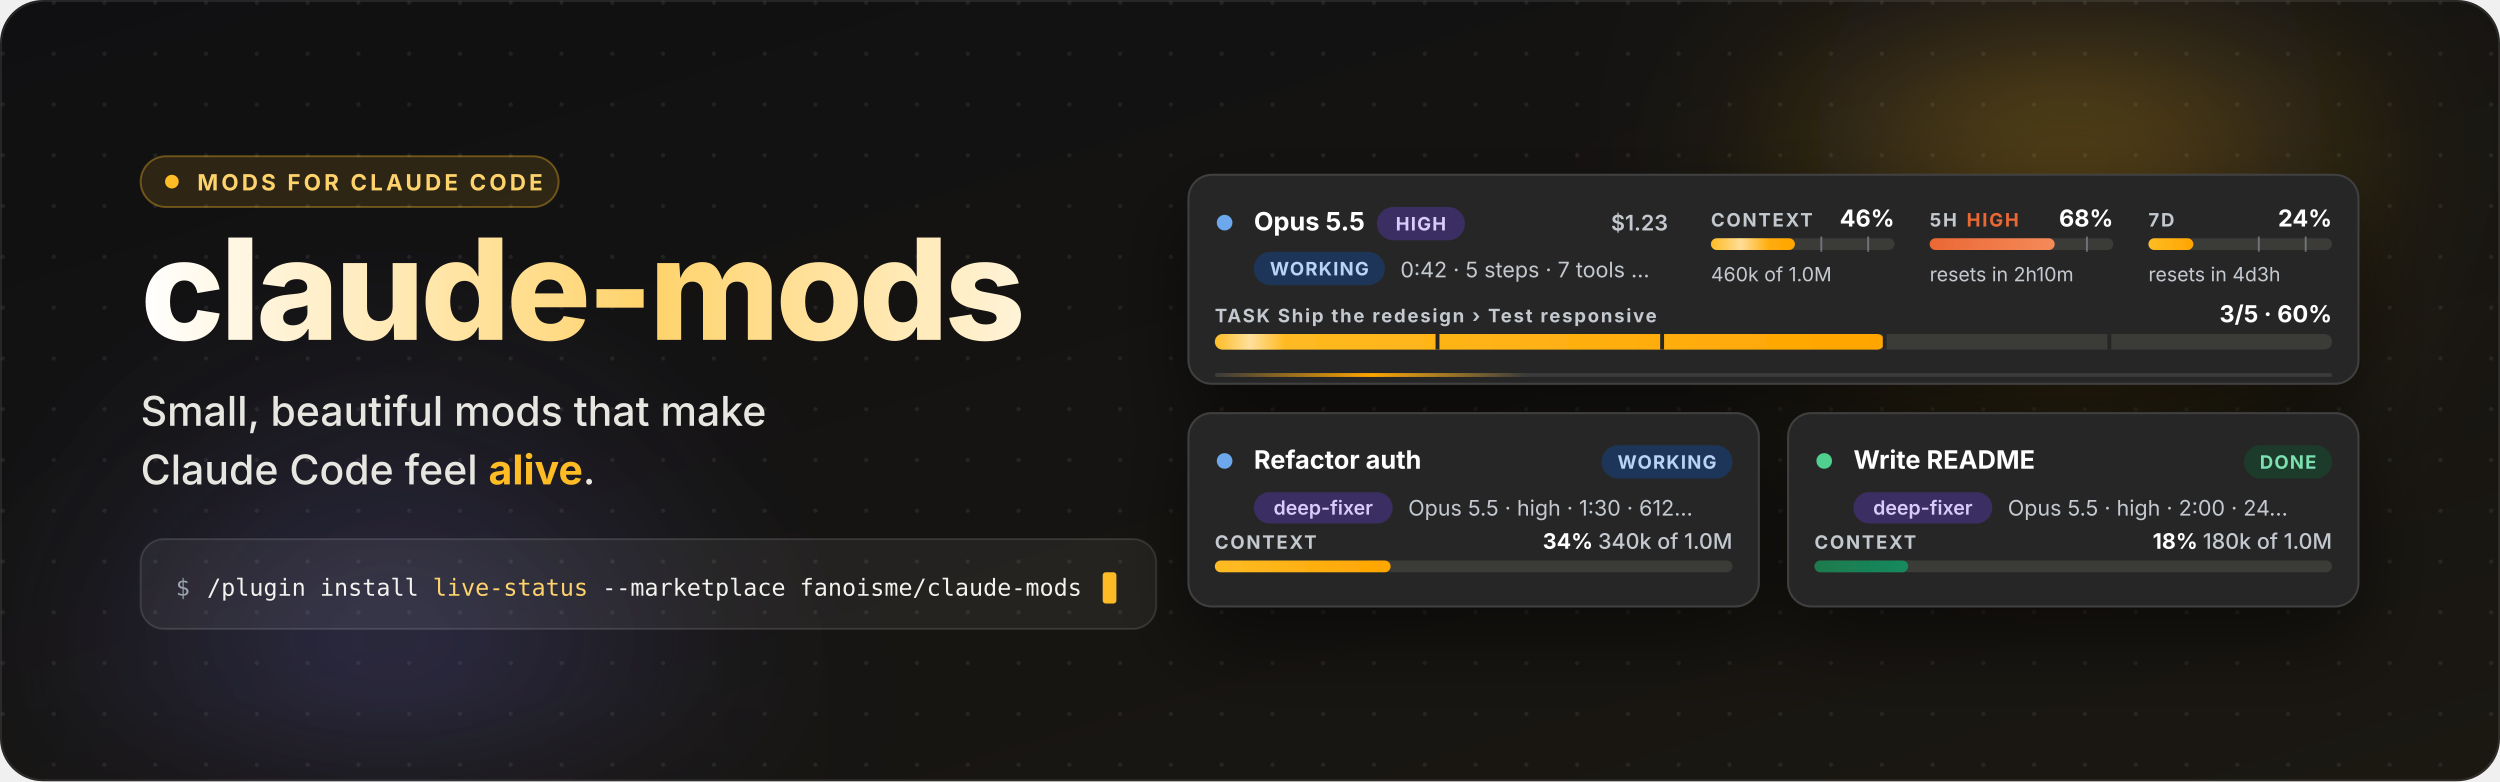
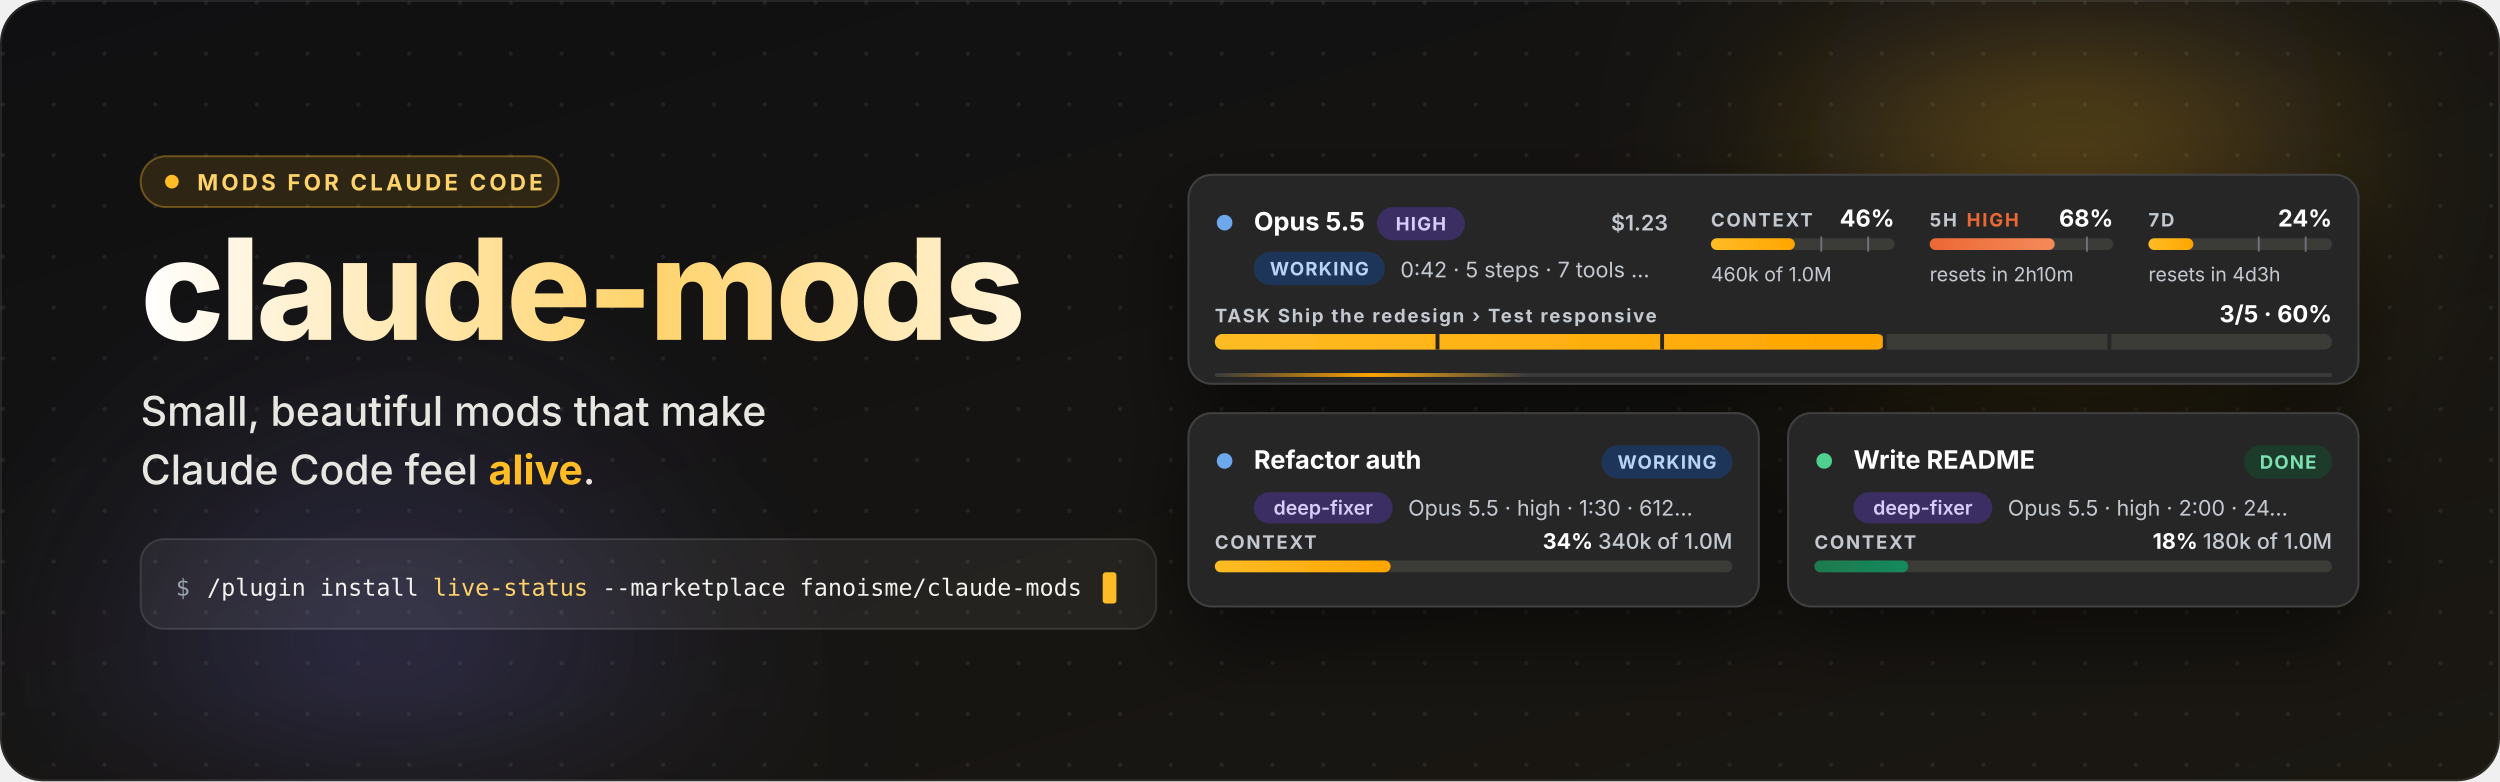
<svg xmlns="http://www.w3.org/2000/svg" width="1280" height="400" viewBox="0 0 1280 400" role="img" aria-label="claude-mods: a collection of mods for Claude Code. Preview of the live-status monitor and agents panel.">
  <defs>
    <linearGradient id="hbg" x1="0" y1="0" x2="1" y2="1">
      <stop offset="0" stop-color="#101012" />
      <stop offset="1" stop-color="#1B1812" />
    </linearGradient>
    <radialGradient id="hg1" cx=".5" cy=".5" r=".5">
      <stop offset="0" stop-color="#FFBC25" stop-opacity=".34" />
      <stop offset="1" stop-color="#FFBC25" stop-opacity="0" />
    </radialGradient>
    <radialGradient id="hg2" cx=".5" cy=".5" r=".5">
      <stop offset="0" stop-color="#7C79E8" stop-opacity=".30" />
      <stop offset="1" stop-color="#7C79E8" stop-opacity="0" />
    </radialGradient>
    <pattern id="hdots" width="26" height="26" patternUnits="userSpaceOnUse">
      <circle cx="1.5" cy="1.5" r="1.1" fill="#fff" opacity=".07" />
      <animateTransform attributeName="patternTransform" type="translate" from="0 0" to="26 26" dur="9s" repeatCount="indefinite" />
    </pattern>
    <linearGradient id="htitle" gradientUnits="userSpaceOnUse" x1="72" y1="0" x2="592" y2="0">
      <stop offset="0" stop-color="#FFFFFF" />
      <stop offset=".5" stop-color="#FFD36B" />
      <stop offset="1" stop-color="#FFFFFF" />
      <animateTransform attributeName="gradientTransform" type="translate" values="-260 0;260 0;-260 0" dur="8s" repeatCount="indefinite" />
    </linearGradient>
    <clipPath id="hclip">
      <rect width="1280" height="400" rx="22" />
    </clipPath>
    <filter id="hblur" x="-50%" y="-50%" width="200%" height="200%">
      <feGaussianBlur stdDeviation="46" />
    </filter>
    <filter id="hshadow" x="-20%" y="-20%" width="140%" height="160%">
      <feDropShadow dx="0" dy="18" stdDeviation="20" flood-color="#000" flood-opacity=".5" />
    </filter>
  </defs>
  <style>

.card{fill:#282828!important;stroke:#3F3F3F!important}.nm{fill:#FFFFFF!important}.mu{fill:#C4C9D0!important}.pc{fill:#FFFFFF!important}
.trk{fill:#3A3A38!important}.tick{fill:#9AA3AF!important}.chip{fill:#3A2F63!important}.chipt{fill:#D9CCFA!important}.chipx{stroke:#626B79!important}.rail{fill:#3A3A3A!important}
.dot-ok{fill:#4FD08F!important}.dot-run{fill:#6DA7EC!important}
.lz-run{fill:#1F3558!important}.lz-runt{fill:#B7D3F6!important}.lz-idle{fill:#3A3A3A!important}.lz-idlet{fill:#FFFFFF!important}
.lv-hi{fill:#EB6834!important}.lv-bad{fill:#FF7A78!important}.seg{fill:#282828!important}
.card{fill:#282828!important;stroke:#3F3F3F!important}.nm{fill:#FFFFFF!important}.mu{fill:#C4C9D0!important}.pc{fill:#FFFFFF!important}
.trk{fill:#3A3A38!important}.tick{fill:#9AA3AF!important}.chip{fill:#3A2F63!important}.chipt{fill:#D9CCFA!important}.chipx{stroke:#626B79!important}.rail{fill:#3A3A3A!important}
.dot-ok{fill:#4FD08F!important}.dot-run{fill:#6DA7EC!important}
.lz-run{fill:#1F3558!important}.lz-runt{fill:#B7D3F6!important}.lz-idle{fill:#3A3A3A!important}.lz-idlet{fill:#FFFFFF!important}
.lv-hi{fill:#EB6834!important}.lv-bad{fill:#FF7A78!important}.seg{fill:#282828!important}

.lz-ok{fill:#1E3A2C!important}.lz-okt{fill:#7BE0B0!important}.lz-bad{fill:#4A2323!important}.lz-badt{fill:#FF9C9A!important}.tile{fill:#333333!important}
.lz-att{fill:#4A3A12!important}.lz-attt{fill:#FFD36B!important}
.hmono{font-family:ui-monospace,SFMono-Regular,Menlo,Consolas,monospace}
.hcur{animation:hcur 1.1s steps(1) infinite}
@keyframes hcur{50%{opacity:0}}
.hfloat1{animation:hfl 7s cubic-bezier(.45,0,.55,1) infinite}
.hfloat2{animation:hfl 7s cubic-bezier(.45,0,.55,1) infinite;animation-delay:-2.3s}
@keyframes hfl{0%,100%{transform:translateY(0)}50%{transform:translateY(-6px)}}
.hrise{animation:hrise .9s cubic-bezier(.16,1,.3,1) both}
@keyframes hrise{from{opacity:0;transform:translateY(14px)}to{opacity:1;transform:none}}
@media (prefers-reduced-motion: reduce){*{animation:none!important}}
</style>
  <g clip-path="url(#hclip)">
    <rect width="1280" height="400" fill="url(#hbg)" />
    <rect width="1280" height="400" fill="url(#hdots)" />
    <g filter="url(#hblur)">
      <circle cx="1060" cy="70" r="190" fill="url(#hg1)">
        <animateTransform attributeName="transform" type="translate" values="0 0;-50 34;0 0" dur="12s" repeatCount="indefinite" />
      </circle>
      <circle cx="200" cy="360" r="200" fill="url(#hg2)">
        <animateTransform attributeName="transform" type="translate" values="0 0;60 -30;0 0" dur="14s" repeatCount="indefinite" />
      </circle>
    </g>
    <rect x=".5" y=".5" width="1279" height="399" rx="22" fill="none" stroke="#fff" stroke-opacity=".09" />
    <g class="hrise" style="animation-delay:.05s">
      <rect x="72" y="80" width="214" height="26" rx="13" fill="#FFBC25" fill-opacity=".12" stroke="#FFBC25" stroke-opacity=".35" />
      <circle cx="88" cy="93" r="3.5" fill="#FFBC25">
        <animate attributeName="opacity" values="1;.35;1" dur="2.4s" repeatCount="indefinite" />
      </circle>
      <text x="101" y="97.5" font-family="Inter,system-ui,-apple-system,'Segoe UI',Roboto,sans-serif" font-size="11.5" font-weight="700" letter-spacing="1.6" fill="#FFD36B">MODS FOR CLAUDE CODE</text>
    </g>
    <text class="hrise" style="animation-delay:.15s" x="72" y="174" font-family="Inter,system-ui,-apple-system,'Segoe UI',Roboto,sans-serif" font-size="72" font-weight="800" letter-spacing="-2" fill="url(#htitle)">claude-mods</text>
    <g class="hrise" style="animation-delay:.28s">
      <text x="72" y="218" font-family="Inter,system-ui,-apple-system,'Segoe UI',Roboto,sans-serif" font-size="21" font-weight="500" fill="#E8E6E0">Small, beautiful mods that make</text>
      <text x="72" y="248" font-family="Inter,system-ui,-apple-system,'Segoe UI',Roboto,sans-serif" font-size="21" font-weight="500" fill="#E8E6E0">Claude Code feel <tspan fill="#FFBC25" font-weight="700">alive</tspan>.</text>
    </g>
    <g class="hrise" style="animation-delay:.42s">
      <rect x="72" y="276" width="520" height="46" rx="12" fill="#fff" fill-opacity=".06" stroke="#fff" stroke-opacity=".12" />
      <text class="hmono" x="90" y="305" font-size="12" fill="#9AA3AF">$</text>
      <text class="hmono" x="106" y="305" font-size="12" fill="#F3F2EE">/plugin install <tspan fill="#FFD36B">live-status</tspan> --marketplace fanoisme/claude-mods</text>
      <rect class="hcur" x="564.6" y="293" width="7" height="16" rx="1.5" fill="#FFBC25" />
    </g>
    <g transform="translate(608 89)" filter="url(#hshadow)">
      <g class="hfloat1">
        <svg x="0" y="0" width="600" height="108" viewBox="0 0 600 108">
          <style>
.card{fill:#F8F9FB;stroke:#D0D6DD}.nm{fill:#333333}.mu{fill:#626B79}.pc{fill:#232933}
.trk{fill:#FFF4D6}.tick{fill:#626B79}.chip{fill:#F1EBFD}.chipt{fill:#5B3BB0}.chipx{fill:none;stroke:#7D8695}.rail{fill:#EDF0F2}
.dot-ok{fill:#1F7A4D}.dot-run{fill:#1D5FBF}
.lz-run{fill:#E8F0FC}.lz-runt{fill:#1D5FBF}.lz-idle{fill:#EDF0F2}.lz-idlet{fill:#333333}
.lv-hi{fill:#B54708}.lv-bad{fill:#C62F2F}.seg{fill:#F8F9FB}
@media (prefers-color-scheme: dark){
.card{fill:#282828;stroke:#3F3F3F}.nm{fill:#FFFFFF}.mu{fill:#C4C9D0}.pc{fill:#FFFFFF}
.trk{fill:#3A3A38}.tick{fill:#9AA3AF}.chip{fill:#3A2F63}.chipt{fill:#D9CCFA}.chipx{stroke:#626B79}.rail{fill:#3A3A3A}
.dot-ok{fill:#4FD08F}.dot-run{fill:#6DA7EC}
.lz-run{fill:#1F3558}.lz-runt{fill:#B7D3F6}.lz-idle{fill:#3A3A3A}.lz-idlet{fill:#FFFFFF}
.lv-hi{fill:#EB6834}.lv-bad{fill:#FF7A78}.seg{fill:#282828}}

- @keyframes sh0_m{0%{transform:translateX(-30px)}100%{transform:translateX(43px)}}
- @keyframes sht_m{0%{transform:translateX(-36px)}100%{transform:translateX(343px)}}
@keyframes rl_m{0%{transform:translateX(-160px)}100%{transform:translateX(572px)}}
@media (prefers-reduced-motion: reduce){*{animation:none!important}}</style>
          <defs>
            <linearGradient id="gOk_m" x1="0" x2="1">
              <stop offset="0" stop-color="#FFBC25" />
              <stop offset="1" stop-color="#FFA500" />
            </linearGradient>
            <linearGradient id="gWarn_m" x1="0" x2="1">
              <stop offset="0" stop-color="#EB6834" />
              <stop offset="1" stop-color="#F58A5B" />
            </linearGradient>
            <linearGradient id="gBad_m" x1="0" x2="1">
              <stop offset="0" stop-color="#C62F2F" />
              <stop offset="1" stop-color="#E34948" />
            </linearGradient>
            <linearGradient id="gDone_m" x1="0" x2="1">
              <stop offset="0" stop-color="#1F7A4D" />
              <stop offset="1" stop-color="#138A5E" />
            </linearGradient>
            <linearGradient id="gNone_m" x1="0" x2="1">
              <stop offset="0" stop-color="#999" />
              <stop offset="1" stop-color="#bbb" />
            </linearGradient>
            <linearGradient id="gSheen_m" x1="0" x2="1">
              <stop offset="0" stop-color="#fff" stop-opacity="0" />
              <stop offset=".5" stop-color="#fff" stop-opacity=".55" />
              <stop offset="1" stop-color="#fff" stop-opacity="0" />
            </linearGradient>
            <linearGradient id="gRail_m" x1="0" x2="1">
              <stop offset="0" stop-color="#FFA500" stop-opacity="0" />
              <stop offset=".5" stop-color="#FFA500" />
              <stop offset="1" stop-color="#FFBC25" stop-opacity="0" />
            </linearGradient>
          </defs>
          <rect class="card" x=".5" y=".5" width="599" height="107" rx="12" />
          <g>
            <circle class="dot-run" cx="19" cy="25" r="4" />
            <text class="nm" x="34" y="29" font-family="Inter,system-ui,-apple-system,'Segoe UI',Roboto,sans-serif" font-size="13" font-weight="650">Opus 5.5</text>
            <rect class="chip" x="97" y="17" width="45" height="17" rx="8.5" />
            <text class="chipt" x="119.5" y="29" text-anchor="middle" font-family="Inter,system-ui,-apple-system,'Segoe UI',Roboto,sans-serif" font-size="9.5" font-weight="700" letter-spacing=".6">HIGH</text>
            <text class="mu" x="246" y="29" text-anchor="end" font-family="Inter,system-ui,-apple-system,'Segoe UI',Roboto,sans-serif" font-size="11" font-weight="600" font-variant-numeric="tabular-nums">$1.23</text>
            <rect class="lz-run" x="34" y="40" width="67" height="17" rx="8.5" />
            <text class="lz-runt" x="67.5" y="52" text-anchor="middle" font-family="Inter,system-ui,-apple-system,'Segoe UI',Roboto,sans-serif" font-size="9.5" font-weight="700" letter-spacing=".6">WORKING</text>
            <text class="mu" x="109" y="53" font-family="Inter,system-ui,-apple-system,'Segoe UI',Roboto,sans-serif" font-size="11">0:42 · 5 steps · 7 tools …</text>
          </g>
          <g>
            <text class="mu" x="268" y="27" font-family="Inter,system-ui,-apple-system,'Segoe UI',Roboto,sans-serif" font-size="9.5" font-weight="700" letter-spacing=".9">CONTEXT</text>
            <text class="pc" x="362" y="27" text-anchor="end" font-family="Inter,system-ui,-apple-system,'Segoe UI',Roboto,sans-serif" font-size="12" font-weight="700" font-variant-numeric="tabular-nums">46%</text>
            <rect class="trk" x="268" y="33" width="94" height="6" rx="3" />
            <rect x="268" y="33" width="43" height="6" rx="3" fill="url(#gOk_m)" />
-             <clipPath id="cl0_m">
-               <rect x="268" y="33" width="43" height="6" rx="3" />
-             </clipPath>
-             <g clip-path="url(#cl0_m)">
-               <rect x="268" y="33" width="30" height="6" fill="url(#gSheen_m)" style="animation:sh0_m 1.6s cubic-bezier(.65,0,.35,1) infinite;animation-delay:-0.00s" />
-             </g>
            <rect class="tick" x="324" y="32" width="1" height="8" rx=".5" opacity=".55" />
            <rect class="tick" x="348" y="32" width="1" height="8" rx=".5" opacity=".55" />
            <text class="mu" x="268" y="55" font-family="Inter,system-ui,-apple-system,'Segoe UI',Roboto,sans-serif" font-size="10" font-variant-numeric="tabular-nums">460k of 1.0M</text>
          </g>
          <g>
            <text class="mu" x="380" y="27" font-family="Inter,system-ui,-apple-system,'Segoe UI',Roboto,sans-serif" font-size="9.5" font-weight="700" letter-spacing=".9">5H<tspan class="lv-hi" dx="5">HIGH</tspan>
            </text>
            <text class="pc" x="474" y="27" text-anchor="end" font-family="Inter,system-ui,-apple-system,'Segoe UI',Roboto,sans-serif" font-size="12" font-weight="700" font-variant-numeric="tabular-nums">68%</text>
            <rect class="trk" x="380" y="33" width="94" height="6" rx="3" />
            <rect x="380" y="33" width="64" height="6" rx="3" fill="url(#gWarn_m)" />
            <rect class="tick" x="460" y="32" width="1" height="8" rx=".5" opacity=".55" />
            <text class="mu" x="380" y="55" font-family="Inter,system-ui,-apple-system,'Segoe UI',Roboto,sans-serif" font-size="10" font-variant-numeric="tabular-nums">resets in 2h10m</text>
          </g>
          <g>
            <text class="mu" x="492" y="27" font-family="Inter,system-ui,-apple-system,'Segoe UI',Roboto,sans-serif" font-size="9.5" font-weight="700" letter-spacing=".9">7D</text>
            <text class="pc" x="586" y="27" text-anchor="end" font-family="Inter,system-ui,-apple-system,'Segoe UI',Roboto,sans-serif" font-size="12" font-weight="700" font-variant-numeric="tabular-nums">24%</text>
            <rect class="trk" x="492" y="33" width="94" height="6" rx="3" />
            <rect x="492" y="33" width="23" height="6" rx="3" fill="url(#gOk_m)" />
            <rect class="tick" x="548" y="32" width="1" height="8" rx=".5" opacity=".55" />
            <rect class="tick" x="572" y="32" width="1" height="8" rx=".5" opacity=".55" />
            <text class="mu" x="492" y="55" font-family="Inter,system-ui,-apple-system,'Segoe UI',Roboto,sans-serif" font-size="10" font-variant-numeric="tabular-nums">resets in 4d3h</text>
          </g>
          <g>
            <text class="mu" x="14" y="76" font-family="Inter,system-ui,-apple-system,'Segoe UI',Roboto,sans-serif" font-size="9.5" font-weight="700" letter-spacing=".9">TASK  Ship the redesign  ›  Test responsive</text>
            <text class="pc" x="586" y="76" text-anchor="end" font-family="Inter,system-ui,-apple-system,'Segoe UI',Roboto,sans-serif" font-size="12" font-weight="700" font-variant-numeric="tabular-nums">3/5  ·  60%</text>
            <rect class="trk" x="14" y="82" width="572" height="8" rx="4" />
            <rect x="14" y="82" width="343" height="8" rx="4" fill="url(#gOk_m)" />
-             <clipPath id="clt_m">
-               <rect x="14" y="82" width="343" height="8" rx="4" />
-             </clipPath>
-             <g clip-path="url(#clt_m)">
-               <rect x="14" y="82" width="36" height="8" fill="url(#gSheen_m)" style="animation:sht_m 1.6s cubic-bezier(.65,0,.35,1) infinite;animation-delay:-0.00s" />
-             </g>
            <rect class="seg" x="127" y="82" width="2" height="8" />
            <rect class="seg" x="242" y="82" width="2" height="8" />
            <rect class="seg" x="356" y="82" width="2" height="8" />
            <rect class="seg" x="471" y="82" width="2" height="8" />
          </g>
          <clipPath id="rc_m">
            <rect x="14" y="102" width="572" height="2" rx="1" />
          </clipPath>
          <rect class="rail" x="14" y="102" width="572" height="2" rx="1" />
          <g clip-path="url(#rc_m)">
            <rect x="14" y="102" width="160" height="2" rx="1" fill="url(#gRail_m)" style="animation:rl_m 1.8s cubic-bezier(.65,0,.35,1) infinite;animation-delay:-0.00s" />
          </g>
        </svg>
      </g>
      <g transform="translate(0 122)">
        <g class="hfloat2">
          <svg x="0" y="0" width="293" height="100" viewBox="0 0 293 100">
            <style>
.card{fill:#F8F9FB;stroke:#D0D6DD}.nm{fill:#333333}.mu{fill:#626B79}.pc{fill:#232933}
.trk{fill:#FFF4D6}.tick{fill:#626B79}.chip{fill:#F1EBFD}.chipt{fill:#5B3BB0}.chipx{fill:none;stroke:#7D8695}.rail{fill:#EDF0F2}
.dot-ok{fill:#1F7A4D}.dot-run{fill:#1D5FBF}
.lz-run{fill:#E8F0FC}.lz-runt{fill:#1D5FBF}.lz-idle{fill:#EDF0F2}.lz-idlet{fill:#333333}
.lv-hi{fill:#B54708}.lv-bad{fill:#C62F2F}.seg{fill:#F8F9FB}
@media (prefers-color-scheme: dark){
.card{fill:#282828;stroke:#3F3F3F}.nm{fill:#FFFFFF}.mu{fill:#C4C9D0}.pc{fill:#FFFFFF}
.trk{fill:#3A3A38}.tick{fill:#9AA3AF}.chip{fill:#3A2F63}.chipt{fill:#D9CCFA}.chipx{stroke:#626B79}.rail{fill:#3A3A3A}
.dot-ok{fill:#4FD08F}.dot-run{fill:#6DA7EC}
.lz-run{fill:#1F3558}.lz-runt{fill:#B7D3F6}.lz-idle{fill:#3A3A3A}.lz-idlet{fill:#FFFFFF}
.lv-hi{fill:#EB6834}.lv-bad{fill:#FF7A78}.seg{fill:#282828}}

.lz-ok{fill:#E3F5EB}.lz-okt{fill:#1F7A4D}.lz-bad{fill:#FDECEC}.lz-badt{fill:#C62F2F}.tile{fill:#EDF0F2}
.lz-att{fill:#FFF4D6}.lz-attt{fill:#8A5A00}
@media (prefers-color-scheme: dark){
.lz-ok{fill:#1E3A2C}.lz-okt{fill:#7BE0B0}.lz-bad{fill:#4A2323}.lz-badt{fill:#FF9C9A}.tile{fill:#333333}
.lz-att{fill:#4A3A12}.lz-attt{fill:#FFD36B}}
@media (prefers-reduced-motion: reduce){*{animation:none!important}}</style>
            <defs>
              <linearGradient id="gOk_a" x1="0" x2="1">
                <stop offset="0" stop-color="#FFBC25" />
                <stop offset="1" stop-color="#FFA500" />
              </linearGradient>
              <linearGradient id="gWarn_a" x1="0" x2="1">
                <stop offset="0" stop-color="#EB6834" />
                <stop offset="1" stop-color="#F58A5B" />
              </linearGradient>
              <linearGradient id="gBad_a" x1="0" x2="1">
                <stop offset="0" stop-color="#C62F2F" />
                <stop offset="1" stop-color="#E34948" />
              </linearGradient>
              <linearGradient id="gDone_a" x1="0" x2="1">
                <stop offset="0" stop-color="#1F7A4D" />
                <stop offset="1" stop-color="#138A5E" />
              </linearGradient>
              <linearGradient id="gSheen_a" x1="0" x2="1">
                <stop offset="0" stop-color="#fff" stop-opacity="0" />
                <stop offset=".5" stop-color="#fff" stop-opacity=".55" />
                <stop offset="1" stop-color="#fff" stop-opacity="0" />
              </linearGradient>
            </defs>
            <rect class="card" x=".5" y=".5" width="292" height="99" rx="12" />
            <circle class="dot-run" cx="19" cy="25" r="4" />
            <text class="nm" x="34" y="29" font-family="Inter,system-ui,-apple-system,'Segoe UI',Roboto,sans-serif" font-size="13" font-weight="650">Refactor auth</text>
            <rect class="lz-run" x="212" y="17" width="67" height="17" rx="8.5" />
            <text class="lz-runt" x="245.5" y="29" text-anchor="middle" font-family="Inter,system-ui,-apple-system,'Segoe UI',Roboto,sans-serif" font-size="9.5" font-weight="700" letter-spacing=".6">WORKING</text>
            <rect class="chip" x="34" y="41" width="71" height="16" rx="8" />
            <text class="chipt" x="69.5" y="52.5" text-anchor="middle" font-family="Inter,system-ui,-apple-system,'Segoe UI',Roboto,sans-serif" font-size="10" font-weight="600">deep-fixer</text>
            <text class="mu" x="113" y="53" font-family="Inter,system-ui,-apple-system,'Segoe UI',Roboto,sans-serif" font-size="11" font-variant-numeric="tabular-nums">Opus 5.5  ·  high  ·  1:30  ·  612…</text>
            <text class="mu" x="14" y="70" font-family="Inter,system-ui,-apple-system,'Segoe UI',Roboto,sans-serif" font-size="9.5" font-weight="700" letter-spacing=".9">CONTEXT</text>
            <text class="pc" x="279" y="70" text-anchor="end" font-family="Inter,system-ui,-apple-system,'Segoe UI',Roboto,sans-serif" font-size="11" font-weight="700" font-variant-numeric="tabular-nums">34%  <tspan class="mu" font-weight="500">340k of 1.0M</tspan>
            </text>
            <rect class="trk" x="14" y="76" width="265" height="6" rx="3" />
            <rect x="14" y="76" width="90" height="6" rx="3" fill="url(#gOk_a)" />
          </svg>
          <svg x="307" y="0" width="293" height="100" viewBox="0 0 293 100">
            <style>
.card{fill:#F8F9FB;stroke:#D0D6DD}.nm{fill:#333333}.mu{fill:#626B79}.pc{fill:#232933}
.trk{fill:#FFF4D6}.tick{fill:#626B79}.chip{fill:#F1EBFD}.chipt{fill:#5B3BB0}.chipx{fill:none;stroke:#7D8695}.rail{fill:#EDF0F2}
.dot-ok{fill:#1F7A4D}.dot-run{fill:#1D5FBF}
.lz-run{fill:#E8F0FC}.lz-runt{fill:#1D5FBF}.lz-idle{fill:#EDF0F2}.lz-idlet{fill:#333333}
.lv-hi{fill:#B54708}.lv-bad{fill:#C62F2F}.seg{fill:#F8F9FB}
@media (prefers-color-scheme: dark){
.card{fill:#282828;stroke:#3F3F3F}.nm{fill:#FFFFFF}.mu{fill:#C4C9D0}.pc{fill:#FFFFFF}
.trk{fill:#3A3A38}.tick{fill:#9AA3AF}.chip{fill:#3A2F63}.chipt{fill:#D9CCFA}.chipx{stroke:#626B79}.rail{fill:#3A3A3A}
.dot-ok{fill:#4FD08F}.dot-run{fill:#6DA7EC}
.lz-run{fill:#1F3558}.lz-runt{fill:#B7D3F6}.lz-idle{fill:#3A3A3A}.lz-idlet{fill:#FFFFFF}
.lv-hi{fill:#EB6834}.lv-bad{fill:#FF7A78}.seg{fill:#282828}}

.lz-ok{fill:#E3F5EB}.lz-okt{fill:#1F7A4D}.lz-bad{fill:#FDECEC}.lz-badt{fill:#C62F2F}.tile{fill:#EDF0F2}
.lz-att{fill:#FFF4D6}.lz-attt{fill:#8A5A00}
@media (prefers-color-scheme: dark){
.lz-ok{fill:#1E3A2C}.lz-okt{fill:#7BE0B0}.lz-bad{fill:#4A2323}.lz-badt{fill:#FF9C9A}.tile{fill:#333333}
.lz-att{fill:#4A3A12}.lz-attt{fill:#FFD36B}}
@media (prefers-reduced-motion: reduce){*{animation:none!important}}</style>
            <defs>
              <linearGradient id="gOk_b" x1="0" x2="1">
                <stop offset="0" stop-color="#FFBC25" />
                <stop offset="1" stop-color="#FFA500" />
              </linearGradient>
              <linearGradient id="gWarn_b" x1="0" x2="1">
                <stop offset="0" stop-color="#EB6834" />
                <stop offset="1" stop-color="#F58A5B" />
              </linearGradient>
              <linearGradient id="gBad_b" x1="0" x2="1">
                <stop offset="0" stop-color="#C62F2F" />
                <stop offset="1" stop-color="#E34948" />
              </linearGradient>
              <linearGradient id="gDone_b" x1="0" x2="1">
                <stop offset="0" stop-color="#1F7A4D" />
                <stop offset="1" stop-color="#138A5E" />
              </linearGradient>
              <linearGradient id="gSheen_b" x1="0" x2="1">
                <stop offset="0" stop-color="#fff" stop-opacity="0" />
                <stop offset=".5" stop-color="#fff" stop-opacity=".55" />
                <stop offset="1" stop-color="#fff" stop-opacity="0" />
              </linearGradient>
            </defs>
            <rect class="card" x=".5" y=".5" width="292" height="99" rx="12" />
            <circle class="dot-ok" cx="19" cy="25" r="4" />
            <text class="nm" x="34" y="29" font-family="Inter,system-ui,-apple-system,'Segoe UI',Roboto,sans-serif" font-size="13" font-weight="650">Write README</text>
            <rect class="lz-ok" x="234" y="17" width="45" height="17" rx="8.5" />
            <text class="lz-okt" x="256.5" y="29" text-anchor="middle" font-family="Inter,system-ui,-apple-system,'Segoe UI',Roboto,sans-serif" font-size="9.5" font-weight="700" letter-spacing=".6">DONE</text>
            <rect class="chip" x="34" y="41" width="71" height="16" rx="8" />
            <text class="chipt" x="69.5" y="52.5" text-anchor="middle" font-family="Inter,system-ui,-apple-system,'Segoe UI',Roboto,sans-serif" font-size="10" font-weight="600">deep-fixer</text>
            <text class="mu" x="113" y="53" font-family="Inter,system-ui,-apple-system,'Segoe UI',Roboto,sans-serif" font-size="11" font-variant-numeric="tabular-nums">Opus 5.5  ·  high  ·  2:00  ·  24…</text>
            <text class="mu" x="14" y="70" font-family="Inter,system-ui,-apple-system,'Segoe UI',Roboto,sans-serif" font-size="9.5" font-weight="700" letter-spacing=".9">CONTEXT</text>
            <text class="pc" x="279" y="70" text-anchor="end" font-family="Inter,system-ui,-apple-system,'Segoe UI',Roboto,sans-serif" font-size="11" font-weight="700" font-variant-numeric="tabular-nums">18%  <tspan class="mu" font-weight="500">180k of 1.0M</tspan>
            </text>
            <rect class="trk" x="14" y="76" width="265" height="6" rx="3" />
            <rect x="14" y="76" width="48" height="6" rx="3" fill="url(#gDone_b)" />
          </svg>
        </g>
      </g>
    </g>
  </g>
</svg>
